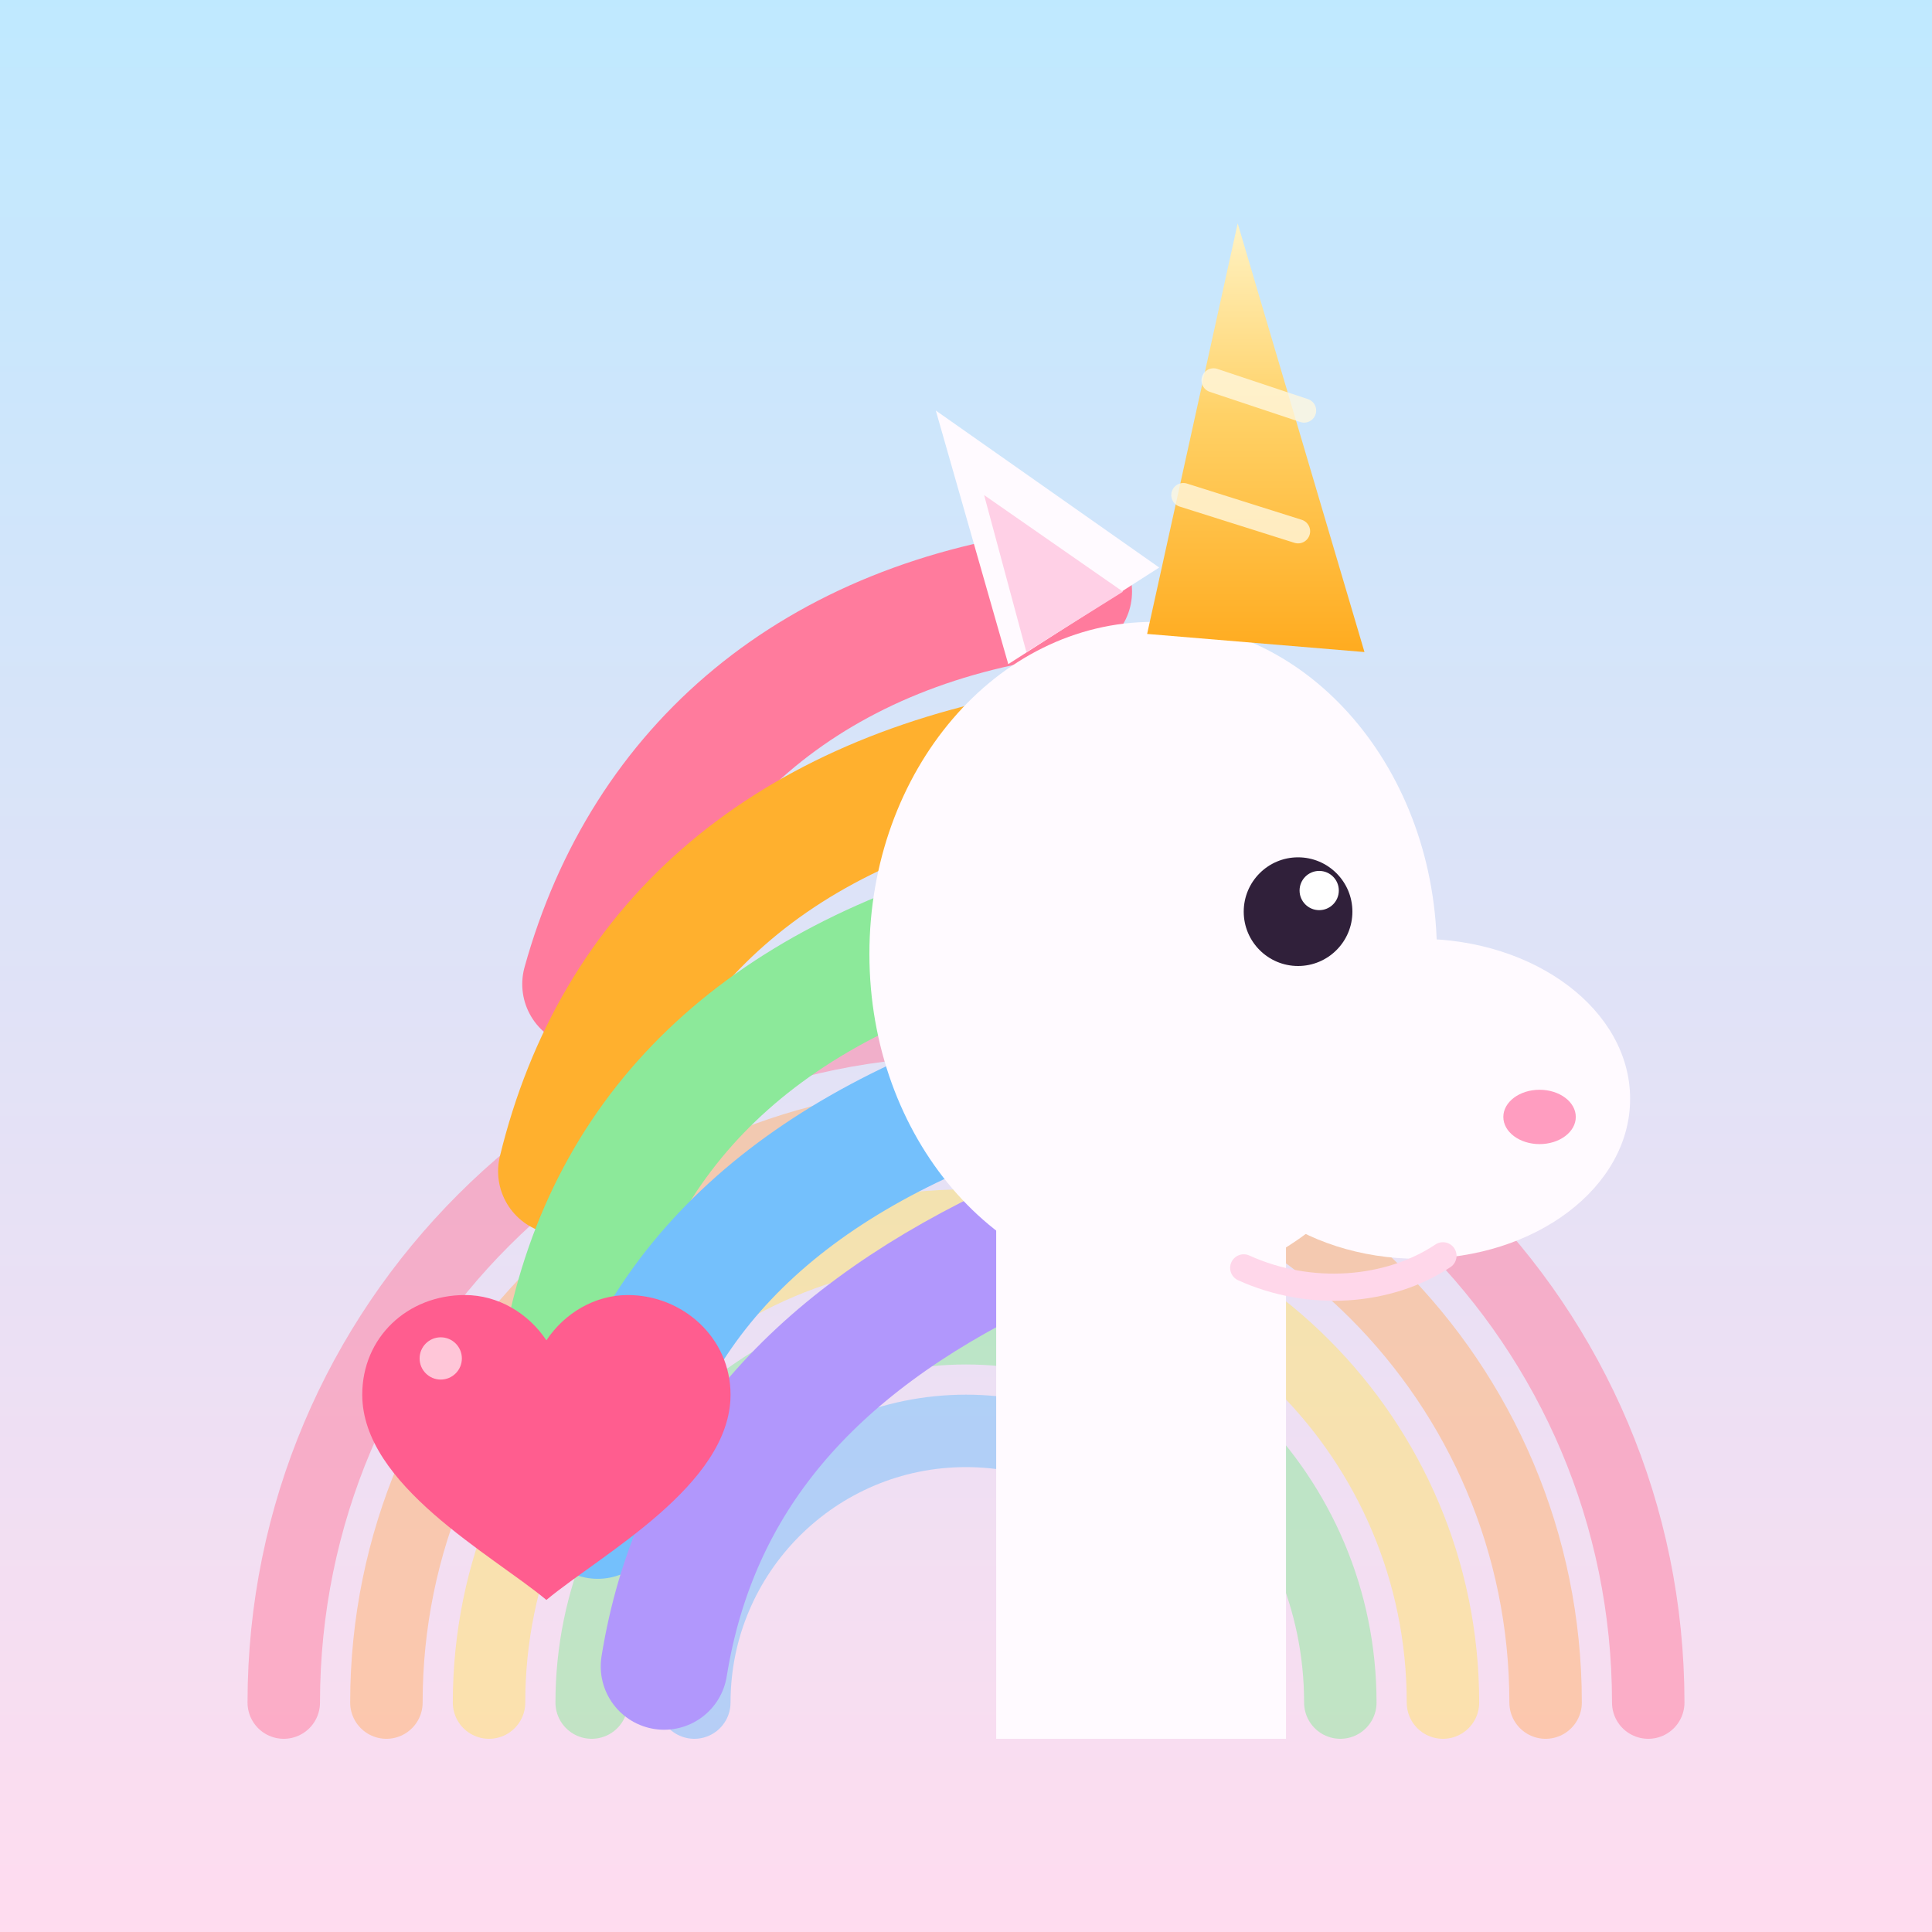
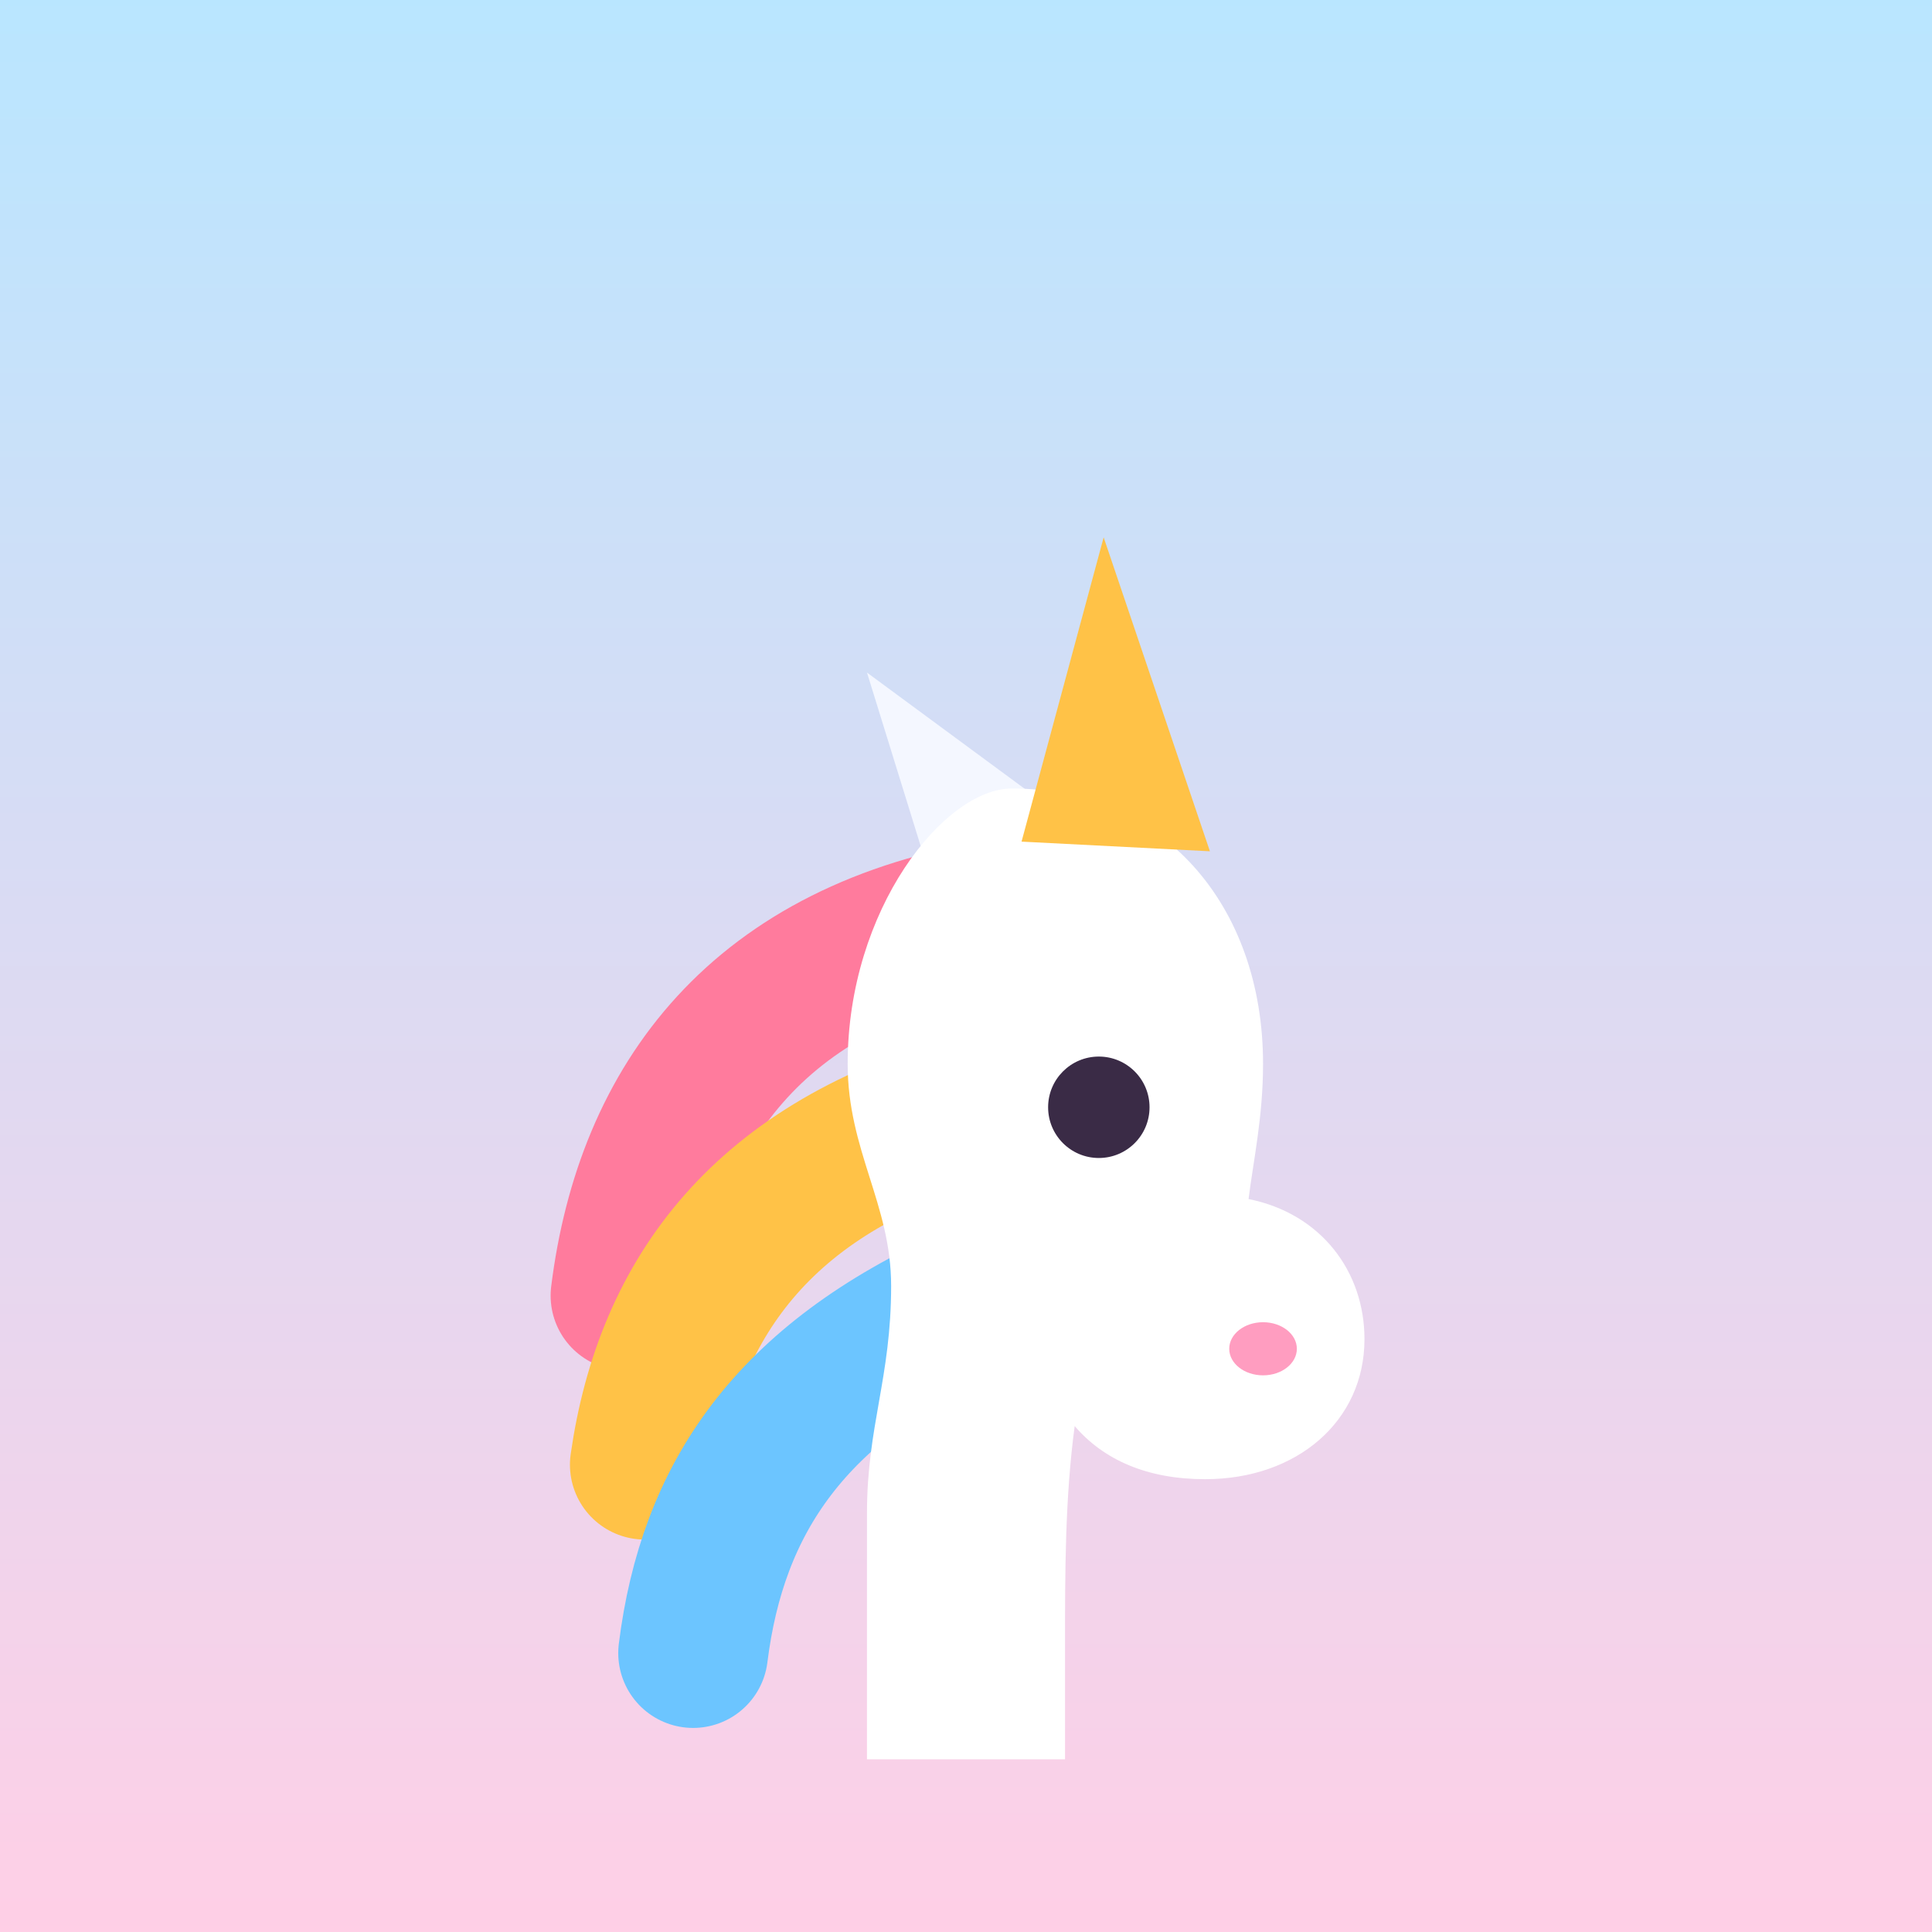
<svg xmlns="http://www.w3.org/2000/svg" viewBox="0 0 512 512" role="img" aria-label="UnicornRush">
  <defs>
-     <linearGradient id="ceu" x1="0" y1="0" x2="0" y2="1">
-       <stop offset="0" stop-color="#bfe9ff" />
-       <stop offset="1" stop-color="#ffdcef" />
-     </linearGradient>
-     <linearGradient id="chifre" x1="0" y1="1" x2="0" y2="0">
-       <stop offset="0" stop-color="#ffab1f" />
-       <stop offset=".55" stop-color="#ffd166" />
-       <stop offset="1" stop-color="#fff3c4" />
+     <linearGradient id="fundo" x1="0" y1="0" x2="0" y2="1">
+       <stop offset="0" stop-color="#b9e6ff" />
+       <stop offset="1" stop-color="#ffcfe6" />
    </linearGradient>
    <clipPath id="recorte">
      <rect width="512" height="512" />
    </clipPath>
  </defs>
  <g clip-path="url(#recorte)">
-     <rect width="512" height="512" fill="url(#ceu)" />
-     <g transform="translate(256 256) scale(.8) translate(-256 -256)">
-       <g fill="none" stroke-width="24" stroke-linecap="round" opacity=".5">
-         <path d="M30 500a226 226 0 0 1 452 0" stroke="#ff7b9d" />
-         <path d="M64 500a192 192 0 0 1 384 0" stroke="#ffb26b" />
-         <path d="M98 500a158 158 0 0 1 316 0" stroke="#ffe36b" />
-         <path d="M132 500a124 124 0 0 1 248 0" stroke="#8ce99a" />
-         <path d="M166 500a90 90 0 0 1 180 0" stroke="#74c0fc" />
+     <rect width="512" height="512" fill="url(#fundo)" />
+     <g transform="translate(240 296) scale(.64) translate(-256 -256)">
+       <g fill="none" stroke-width="62" stroke-linecap="round">
+         <path d="M296 172c-100 16-146 78-156 158" stroke="#ff7b9d" />
+         <path d="M286 252c-88 24-128 78-138 148" stroke="#ffc247" />
+         <path d="M284 332c-76 34-108 82-116 146" stroke="#6cc5ff" />
      </g>
-       <g fill="none" stroke-width="42" stroke-linecap="round">
-         <path d="M290 132c-84 10-140 58-160 130" stroke="#ff7b9d" />
-         <path d="M280 186c-86 16-140 64-158 138" stroke="#ffb02e" />
-         <path d="M272 240c-84 22-134 70-148 142" stroke="#8ce99a" />
-         <path d="M268 296c-78 28-122 74-134 142" stroke="#74c0fc" />
-         <path d="M270 350c-66 32-104 76-114 138" stroke="#b197fc" />
-       </g>
-       <path d="M266 300h96v212h-96z" fill="#fffaff" />
-       <ellipse cx="318" cy="252" rx="94" ry="110" fill="#fffaff" />
-       <ellipse cx="406" cy="300" rx="70" ry="53" fill="#fffaff" />
-       <ellipse cx="446" cy="306" rx="12" ry="9" fill="#ff9dc0" />
-       <path d="M348 356c22 10 48 8 66-4" fill="none" stroke="#ffd7ea" stroke-width="9" stroke-linecap="round" />
-       <path d="M270 156l-24-84 74 52z" fill="#fffaff" />
-       <path d="M276 152l-14-52 46 32z" fill="#ffd0e6" />
-       <circle cx="366" cy="238" r="18" fill="#30203a" />
-       <circle cx="373" cy="231" r="6.5" fill="#fff" />
-       <path d="M316 146l30-136 42 142z" fill="url(#chifre)" />
-       <g stroke="#fff8e0" stroke-width="8" stroke-linecap="round" opacity=".8">
-         <path d="M328 100l38 12" />
-         <path d="M338 62l30 10" />
-       </g>
-       <path d="M56 398c0-19 15-33 34-33 11 0 21 6 27 15 6-9 16-15 27-15              18 0 34 14 34 33 0 30-43 53-61 68-18-15-61-38-61-68z" fill="#ff5d8f" />
-       <circle cx="82" cy="386" r="7" fill="#fff" opacity=".65" />
+       <path d="M266 156l-26-84 76 56z" fill="#f4f7ff" />
+       <path d="M300 120c62 0 104 48 104 114 0 22-4 40-6 56 30 6 48 30 48 58                0 34-28 58-66 58-24 0-42-8-54-22-4 30-4 60-4 92v46H240V420                c0-36 10-56 10-94 0-34-18-56-18-92 0-64 40-114 68-114z" fill="#ffffff" />
+       <ellipse cx="404" cy="352" rx="14" ry="11" fill="#ff9dc0" />
+       <circle cx="336" cy="252" r="21" fill="#3a2b46" />
+       <path d="M304 142l34-126 44 130z" fill="#ffc247" />
    </g>
  </g>
</svg>
